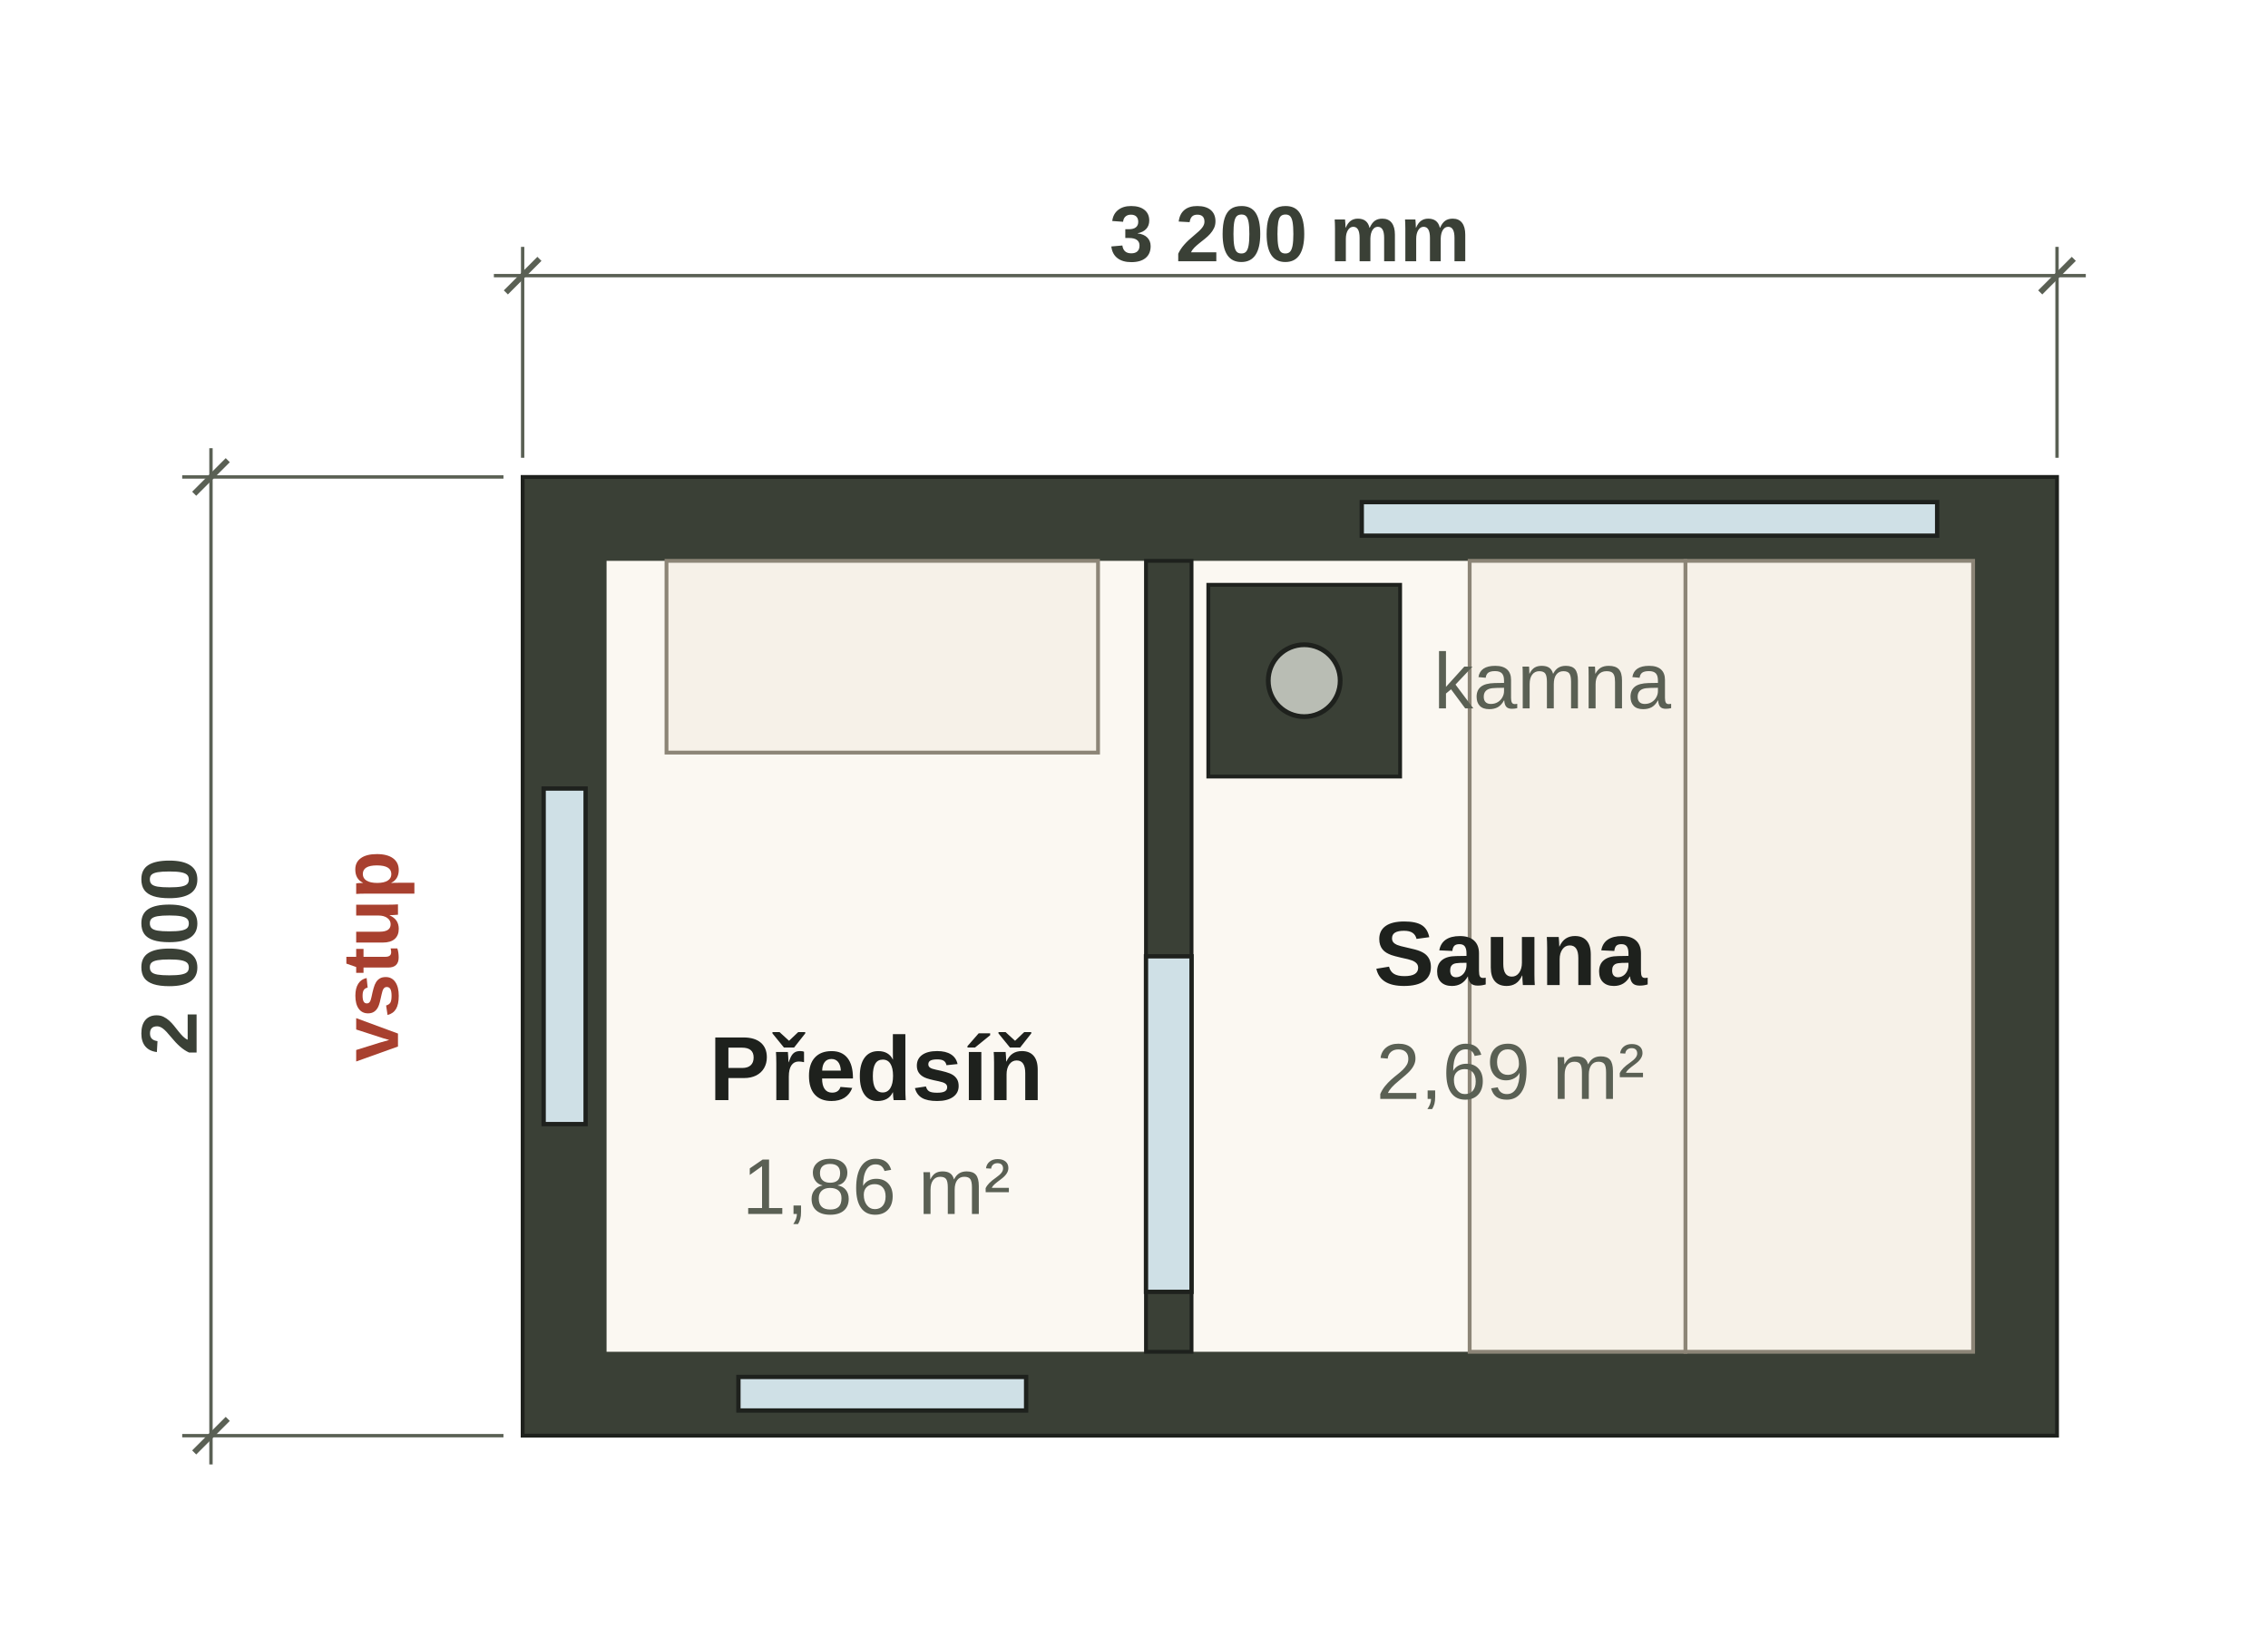
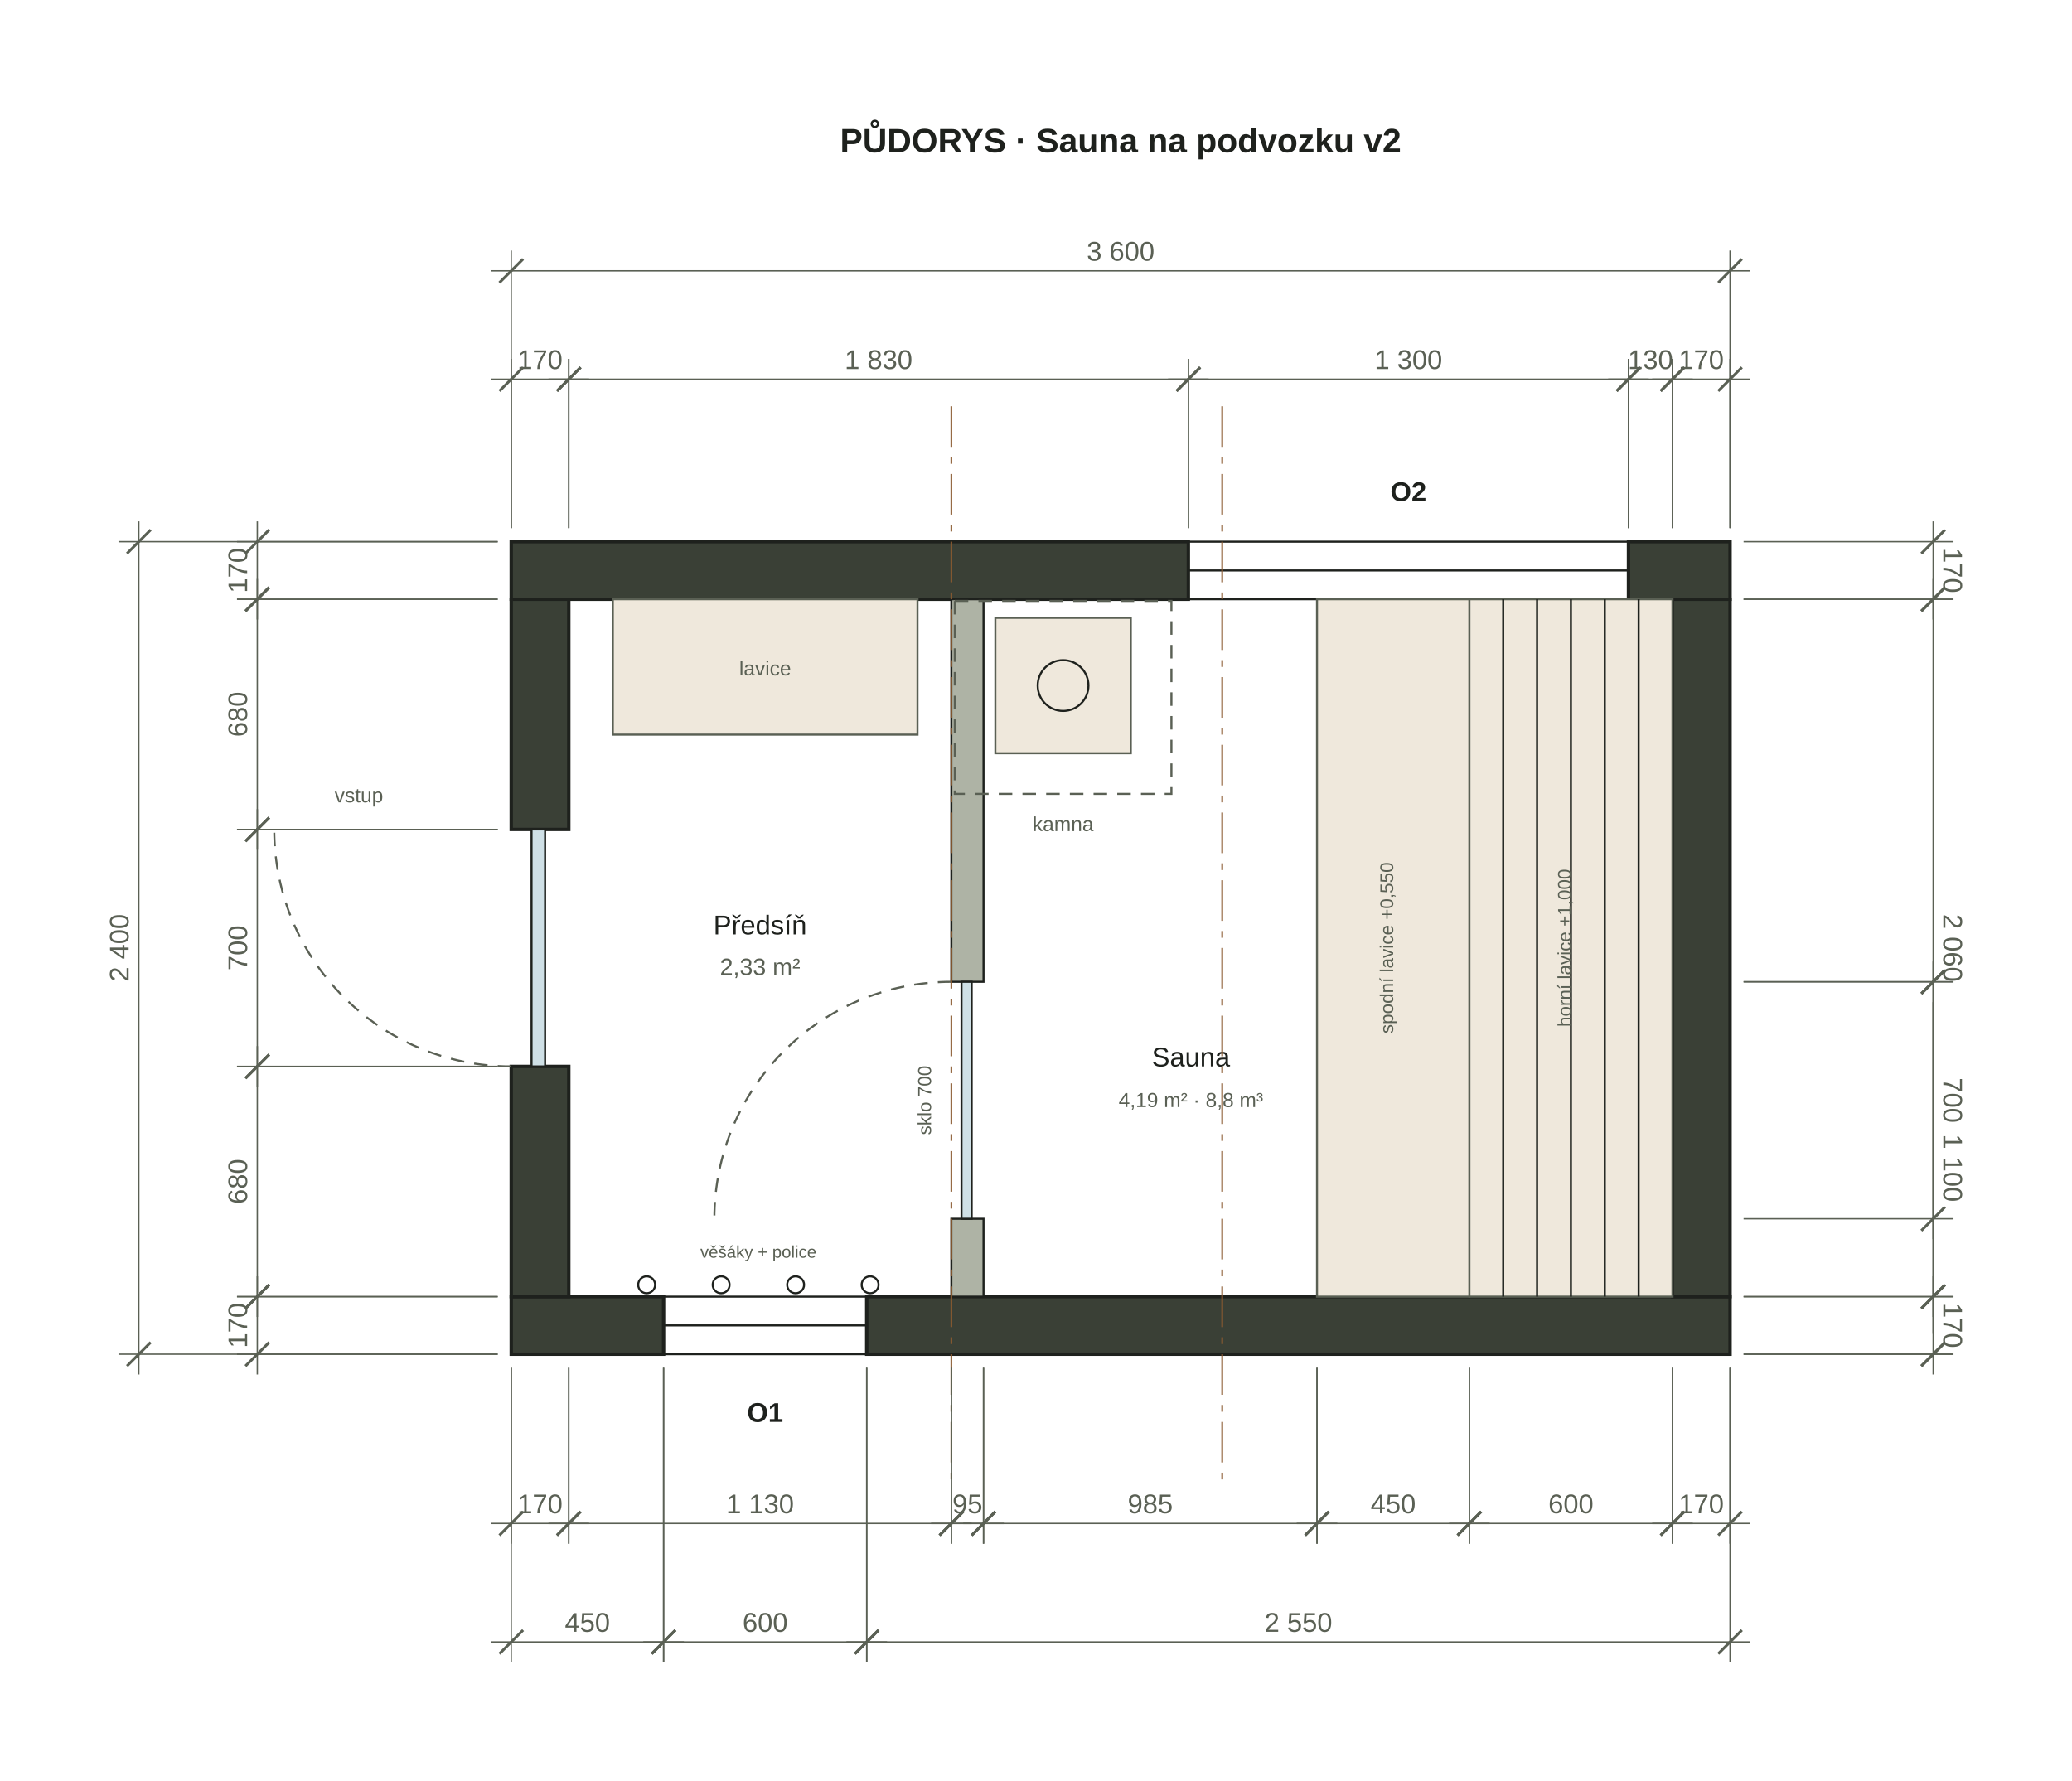
- <svg xmlns="http://www.w3.org/2000/svg" viewBox="-1090 -995 4730 3435" class="dwg" style="background:#FBF8F2" role="img" aria-label="">
+ <svg xmlns="http://www.w3.org/2000/svg" viewBox="-1510 -1600 6120 5260" width="122.4mm" height="105.2mm" class="dwg" role="img" aria-label="Sauna na podvozku v2 – Půdorys">
  <style>
- .ln{fill:none;stroke:#1E211D;stroke-width:22;stroke-linejoin:round}.thin{fill:none;stroke:#1E211D;stroke-width:9}
- .wall{fill:#3A4036;stroke:#1E211D;stroke-width:8}.body{fill:#E9DCC6;stroke:#1E211D;stroke-width:18}
- .roof{fill:#3A4036;stroke:#1E211D;stroke-width:12}.steel{fill:#B9BDB4;stroke:#1E211D;stroke-width:10}
- .wheel{fill:#2A2E28;stroke:#1E211D;stroke-width:8}.glass{fill:#CFE0E6;stroke:#1E211D;stroke-width:9}
- .fur{fill:#F6F1E8;stroke:#8C8577;stroke-width:8}.room{fill:#FBF8F2}
- .dim,.tick{fill:none;stroke:#5A6054;stroke-width:7}.tick{stroke-width:12}.grd{fill:none;stroke:#8C8577;stroke-width:12}
- .hl{fill:none;stroke:#A8402F;stroke-width:10;stroke-dasharray:70 45}
- text{font-family:Manrope,Arial,sans-serif;fill:#1E211D}.td{fill:#3A4036;font-weight:600}.tl{font-weight:700}
- .tm{fill:#5A6054}.tr{fill:#A8402F;font-weight:700}
+ .ln{fill:none;stroke:#1E211D;stroke-width:14}.thin{fill:none;stroke:#1E211D;stroke-width:6}
+ .cut{fill:#3A4036;stroke:#1E211D;stroke-width:10}.cutl{fill:#AEB3A5;stroke:#1E211D;stroke-width:6}
+ .steel{fill:#8A5A30;stroke:#1E211D;stroke-width:6}.wheel{fill:#2A2E28;stroke:#1E211D;stroke-width:6}
+ .glass{fill:#CFE0E6;stroke:#1E211D;stroke-width:6}.fur{fill:#EFE8DC;stroke:#5A6054;stroke-width:6}
+ .hid{fill:none;stroke:#5A6054;stroke-width:6;stroke-dasharray:40 30}.ax{fill:none;stroke:#8A5A30;stroke-width:5;stroke-dasharray:120 30 20 30}
+ .dim,.tick{fill:none;stroke:#5A6054;stroke-width:4}.tick{stroke-width:8}.lvl{fill:#1E211D}
+ .grd{fill:none;stroke:#1E211D;stroke-width:10}.lim{fill:none;stroke:#A8402F;stroke-width:6;stroke-dasharray:60 40}
+ text{font-family:Manrope,Arial,sans-serif;fill:#1E211D}.td{fill:#5A6054}.tl{font-weight:600}.tr{fill:#A8402F}
</style>
-   <rect class="wall" x="0" y="0" width="3200" height="2000" />
-   <rect class="room" x="175" y="175" width="2850" height="1650" />
-   <rect class="wall" x="1300" y="175" width="95" height="1650" />
-   <rect class="glass" x="1300" y="1000" width="95" height="700" />
-   <rect class="glass" x="43.8" y="650" width="87.5" height="700" />
-   <rect class="glass" x="450" y="1877.5" width="600" height="70" />
-   <rect class="glass" x="1750" y="52.5" width="1200" height="70" />
-   <rect class="fur" x="2425" y="175" width="600" height="1650" />
-   <rect class="fur" x="1975" y="175" width="450" height="1650" />
-   <rect class="wall" x="1430" y="225" width="400" height="400" />
-   <circle class="steel" cx="1630" cy="425" r="75" />
-   <rect class="fur" x="300" y="175" width="900" height="400" />
-   <text class="tl" x="2060" y="1060" font-size="190" text-anchor="middle">Sauna</text>
-   <text class="tm" x="2060" y="1297.5" font-size="165" text-anchor="middle">2,69 m²</text>
-   <text class="tl" x="737.5" y="1300" font-size="190" text-anchor="middle">Předsíň</text>
-   <text class="tm" x="737.5" y="1537.5" font-size="165" text-anchor="middle">1,86 m²</text>
-   <text class="tm" x="1900" y="482.8" font-size="165" text-anchor="start">kamna</text>
-   <text class="tr" x="-260" y="1000" font-size="165" text-anchor="middle" transform="rotate(-90 -260 1000)">vstup</text>
-   <line class="dim" x1="0" y1="-40" x2="0" y2="-480" />
-   <line class="dim" x1="3200" y1="-40" x2="3200" y2="-480" />
-   <line class="dim" x1="-60" y1="-420" x2="3260" y2="-420" />
-   <line class="tick" x1="-35" y1="-385" x2="35" y2="-455" />
-   <line class="tick" x1="3165" y1="-385" x2="3235" y2="-455" />
-   <text class="td" x="1600" y="-450" font-size="165" text-anchor="middle">3 200 mm</text>
-   <line class="dim" x1="-40" y1="0" x2="-710" y2="0" />
-   <line class="dim" x1="-40" y1="2000" x2="-710" y2="2000" />
-   <line class="dim" x1="-650" y1="-60" x2="-650" y2="2060" />
-   <line class="tick" x1="-685" y1="35" x2="-615" y2="-35" />
-   <line class="tick" x1="-685" y1="2035" x2="-615" y2="1965" />
-   <text class="td" x="-680" y="1000" font-size="165" text-anchor="middle" transform="rotate(-90 -680 1000)">2 000</text>
+   <rect class="cut" x="0" y="0" width="2000" height="170" />
+   <rect class="thin" x="2000" y="0" width="1300" height="170" />
+   <line class="thin" x1="2000" y1="85" x2="3300" y2="85" />
+   <text class="tl" x="2650" y="-120" font-size="80" text-anchor="middle">O2</text>
+   <rect class="cut" x="3300" y="0" width="300" height="170" />
+   <rect class="cut" x="0" y="2230" width="450" height="170" />
+   <rect class="thin" x="450" y="2230" width="600" height="170" />
+   <line class="thin" x1="450" y1="2315" x2="1050" y2="2315" />
+   <text class="tl" x="750" y="2600" font-size="80" text-anchor="middle">O1</text>
+   <rect class="cut" x="1050" y="2230" width="2550" height="170" />
+   <rect class="cut" x="0" y="170" width="170" height="680" />
+   <rect class="cut" x="0" y="1550" width="170" height="680" />
+   <rect class="glass" x="60" y="850" width="40" height="700" />
+   <path class="hid" d="M 0 1550 A 700 700 0 0 1 -700 850" />
+   <text class="td" x="-450" y="770" font-size="60" text-anchor="middle">vstup</text>
+   <rect class="cut" x="3430" y="170" width="170" height="2060" />
+   <rect class="cutl" x="1300" y="170" width="95" height="1130" />
+   <rect class="cutl" x="1300" y="2000" width="95" height="230" />
+   <rect class="glass" x="1330" y="1300" width="30" height="700" />
+   <path class="hid" d="M 1300 1300 A 700 700 0 0 0 600 2000" />
+   <text class="td" x="1240" y="1650" font-size="55" text-anchor="middle" transform="rotate(-90 1240 1650)">sklo 700</text>
+   <rect class="fur" x="2830" y="170" width="600" height="2060" />
+   <line class="thin" x1="2930" y1="170" x2="2930" y2="2230" />
+   <line class="thin" x1="3030" y1="170" x2="3030" y2="2230" />
+   <line class="thin" x1="3130" y1="170" x2="3130" y2="2230" />
+   <line class="thin" x1="3230" y1="170" x2="3230" y2="2230" />
+   <line class="thin" x1="3330" y1="170" x2="3330" y2="2230" />
+   <text class="td" x="3130" y="1200" font-size="55" text-anchor="middle" transform="rotate(-90 3130 1200)">horní lavice +1,000</text>
+   <rect class="fur" x="2380" y="170" width="450" height="2060" />
+   <text class="td" x="2605" y="1200" font-size="55" text-anchor="middle" transform="rotate(-90 2605 1200)">spodní lavice +0,550</text>
+   <rect class="hid" x="1310" y="175" width="640" height="570" />
+   <rect class="fur" x="1430" y="225" width="400" height="400" />
+   <circle class="thin" cx="1630" cy="425" r="75" />
+   <text class="td" x="1630" y="855" font-size="60" text-anchor="middle">kamna</text>
+   <rect class="fur" x="300" y="170" width="900" height="400" />
+   <text class="td" x="750" y="395" font-size="60" text-anchor="middle">lavice</text>
+   <circle class="thin" cx="400" cy="2195" r="25" />
+   <circle class="thin" cx="620" cy="2195" r="25" />
+   <circle class="thin" cx="840" cy="2195" r="25" />
+   <circle class="thin" cx="1060" cy="2195" r="25" />
+   <text class="td" x="730" y="2115" font-size="50" text-anchor="middle">věšáky + police</text>
+   <text class="t" x="735" y="1160" font-size="80" text-anchor="middle">Předsíň</text>
+   <text class="td" x="735" y="1280" font-size="70" text-anchor="middle">2,33 m²</text>
+   <text class="t" x="2007.5" y="1550" font-size="80" text-anchor="middle">Sauna</text>
+   <text class="td" x="2007.5" y="1670" font-size="60" text-anchor="middle">4,19 m² · 8,8 m³</text>
+   <line class="ax" x1="1300" y1="-400" x2="1300" y2="2800" />
+   <line class="ax" x1="2100" y1="-400" x2="2100" y2="2800" />
+   <line class="dim" x1="0" y1="-40" x2="0" y2="-860" />
+   <line class="dim" x1="3600" y1="-40" x2="3600" y2="-860" />
+   <line class="dim" x1="-60" y1="-800" x2="3660" y2="-800" />
+   <line class="tick" x1="-35" y1="-765" x2="35" y2="-835" />
+   <line class="tick" x1="3565" y1="-765" x2="3635" y2="-835" />
+   <text class="td" x="1800" y="-830" font-size="80" text-anchor="middle">3 600</text>
+   <line class="dim" x1="0" y1="-40" x2="0" y2="-540" />
+   <line class="dim" x1="170" y1="-40" x2="170" y2="-540" />
+   <line class="dim" x1="-60" y1="-480" x2="230" y2="-480" />
+   <line class="tick" x1="-35" y1="-445" x2="35" y2="-515" />
+   <line class="tick" x1="135" y1="-445" x2="205" y2="-515" />
+   <text class="td" x="85" y="-510" font-size="80" text-anchor="middle">170</text>
+   <line class="dim" x1="170" y1="-40" x2="170" y2="-540" />
+   <line class="dim" x1="2000" y1="-40" x2="2000" y2="-540" />
+   <line class="dim" x1="110" y1="-480" x2="2060" y2="-480" />
+   <line class="tick" x1="135" y1="-445" x2="205" y2="-515" />
+   <line class="tick" x1="1965" y1="-445" x2="2035" y2="-515" />
+   <text class="td" x="1085" y="-510" font-size="80" text-anchor="middle">1 830</text>
+   <line class="dim" x1="2000" y1="-40" x2="2000" y2="-540" />
+   <line class="dim" x1="3300" y1="-40" x2="3300" y2="-540" />
+   <line class="dim" x1="1940" y1="-480" x2="3360" y2="-480" />
+   <line class="tick" x1="1965" y1="-445" x2="2035" y2="-515" />
+   <line class="tick" x1="3265" y1="-445" x2="3335" y2="-515" />
+   <text class="td" x="2650" y="-510" font-size="80" text-anchor="middle">1 300</text>
+   <line class="dim" x1="3300" y1="-40" x2="3300" y2="-540" />
+   <line class="dim" x1="3430" y1="-40" x2="3430" y2="-540" />
+   <line class="dim" x1="3240" y1="-480" x2="3490" y2="-480" />
+   <line class="tick" x1="3265" y1="-445" x2="3335" y2="-515" />
+   <line class="tick" x1="3395" y1="-445" x2="3465" y2="-515" />
+   <text class="td" x="3365" y="-510" font-size="80" text-anchor="middle">130</text>
+   <line class="dim" x1="3430" y1="-40" x2="3430" y2="-540" />
+   <line class="dim" x1="3600" y1="-40" x2="3600" y2="-540" />
+   <line class="dim" x1="3370" y1="-480" x2="3660" y2="-480" />
+   <line class="tick" x1="3395" y1="-445" x2="3465" y2="-515" />
+   <line class="tick" x1="3565" y1="-445" x2="3635" y2="-515" />
+   <text class="td" x="3515" y="-510" font-size="80" text-anchor="middle">170</text>
+   <line class="dim" x1="0" y1="2440" x2="0" y2="2960" />
+   <line class="dim" x1="170" y1="2440" x2="170" y2="2960" />
+   <line class="dim" x1="-60" y1="2900" x2="230" y2="2900" />
+   <line class="tick" x1="-35" y1="2935" x2="35" y2="2865" />
+   <line class="tick" x1="135" y1="2935" x2="205" y2="2865" />
+   <text class="td" x="85" y="2870" font-size="80" text-anchor="middle">170</text>
+   <line class="dim" x1="170" y1="2440" x2="170" y2="2960" />
+   <line class="dim" x1="1300" y1="2440" x2="1300" y2="2960" />
+   <line class="dim" x1="110" y1="2900" x2="1360" y2="2900" />
+   <line class="tick" x1="135" y1="2935" x2="205" y2="2865" />
+   <line class="tick" x1="1265" y1="2935" x2="1335" y2="2865" />
+   <text class="td" x="735" y="2870" font-size="80" text-anchor="middle">1 130</text>
+   <line class="dim" x1="1300" y1="2440" x2="1300" y2="2960" />
+   <line class="dim" x1="1395" y1="2440" x2="1395" y2="2960" />
+   <line class="dim" x1="1240" y1="2900" x2="1455" y2="2900" />
+   <line class="tick" x1="1265" y1="2935" x2="1335" y2="2865" />
+   <line class="tick" x1="1360" y1="2935" x2="1430" y2="2865" />
+   <text class="td" x="1347.5" y="2870" font-size="80" text-anchor="middle">95</text>
+   <line class="dim" x1="1395" y1="2440" x2="1395" y2="2960" />
+   <line class="dim" x1="2380" y1="2440" x2="2380" y2="2960" />
+   <line class="dim" x1="1335" y1="2900" x2="2440" y2="2900" />
+   <line class="tick" x1="1360" y1="2935" x2="1430" y2="2865" />
+   <line class="tick" x1="2345" y1="2935" x2="2415" y2="2865" />
+   <text class="td" x="1887.5" y="2870" font-size="80" text-anchor="middle">985</text>
+   <line class="dim" x1="2380" y1="2440" x2="2380" y2="2960" />
+   <line class="dim" x1="2830" y1="2440" x2="2830" y2="2960" />
+   <line class="dim" x1="2320" y1="2900" x2="2890" y2="2900" />
+   <line class="tick" x1="2345" y1="2935" x2="2415" y2="2865" />
+   <line class="tick" x1="2795" y1="2935" x2="2865" y2="2865" />
+   <text class="td" x="2605" y="2870" font-size="80" text-anchor="middle">450</text>
+   <line class="dim" x1="2830" y1="2440" x2="2830" y2="2960" />
+   <line class="dim" x1="3430" y1="2440" x2="3430" y2="2960" />
+   <line class="dim" x1="2770" y1="2900" x2="3490" y2="2900" />
+   <line class="tick" x1="2795" y1="2935" x2="2865" y2="2865" />
+   <line class="tick" x1="3395" y1="2935" x2="3465" y2="2865" />
+   <text class="td" x="3130" y="2870" font-size="80" text-anchor="middle">600</text>
+   <line class="dim" x1="3430" y1="2440" x2="3430" y2="2960" />
+   <line class="dim" x1="3600" y1="2440" x2="3600" y2="2960" />
+   <line class="dim" x1="3370" y1="2900" x2="3660" y2="2900" />
+   <line class="tick" x1="3395" y1="2935" x2="3465" y2="2865" />
+   <line class="tick" x1="3565" y1="2935" x2="3635" y2="2865" />
+   <text class="td" x="3515" y="2870" font-size="80" text-anchor="middle">170</text>
+   <line class="dim" x1="0" y1="2440" x2="0" y2="3310" />
+   <line class="dim" x1="450" y1="2440" x2="450" y2="3310" />
+   <line class="dim" x1="-60" y1="3250" x2="510" y2="3250" />
+   <line class="tick" x1="-35" y1="3285" x2="35" y2="3215" />
+   <line class="tick" x1="415" y1="3285" x2="485" y2="3215" />
+   <text class="td" x="225" y="3220" font-size="80" text-anchor="middle">450</text>
+   <line class="dim" x1="450" y1="2440" x2="450" y2="3310" />
+   <line class="dim" x1="1050" y1="2440" x2="1050" y2="3310" />
+   <line class="dim" x1="390" y1="3250" x2="1110" y2="3250" />
+   <line class="tick" x1="415" y1="3285" x2="485" y2="3215" />
+   <line class="tick" x1="1015" y1="3285" x2="1085" y2="3215" />
+   <text class="td" x="750" y="3220" font-size="80" text-anchor="middle">600</text>
+   <line class="dim" x1="1050" y1="2440" x2="1050" y2="3310" />
+   <line class="dim" x1="3600" y1="2440" x2="3600" y2="3310" />
+   <line class="dim" x1="990" y1="3250" x2="3660" y2="3250" />
+   <line class="tick" x1="1015" y1="3285" x2="1085" y2="3215" />
+   <line class="tick" x1="3565" y1="3285" x2="3635" y2="3215" />
+   <text class="td" x="2325" y="3220" font-size="80" text-anchor="middle">2 550</text>
+   <line class="dim" x1="-40" y1="0" x2="-1160" y2="0" />
+   <line class="dim" x1="-40" y1="2400" x2="-1160" y2="2400" />
+   <line class="dim" x1="-1100" y1="-60" x2="-1100" y2="2460" />
+   <line class="tick" x1="-1135" y1="35" x2="-1065" y2="-35" />
+   <line class="tick" x1="-1135" y1="2435" x2="-1065" y2="2365" />
+   <text class="td" x="-1130" y="1200" font-size="80" text-anchor="middle" transform="rotate(-90 -1130 1200)">2 400</text>
+   <line class="dim" x1="-40" y1="0" x2="-810" y2="0" />
+   <line class="dim" x1="-40" y1="170" x2="-810" y2="170" />
+   <line class="dim" x1="-750" y1="-60" x2="-750" y2="230" />
+   <line class="tick" x1="-785" y1="35" x2="-715" y2="-35" />
+   <line class="tick" x1="-785" y1="205" x2="-715" y2="135" />
+   <text class="td" x="-780" y="85" font-size="80" text-anchor="middle" transform="rotate(-90 -780 85)">170</text>
+   <line class="dim" x1="-40" y1="170" x2="-810" y2="170" />
+   <line class="dim" x1="-40" y1="850" x2="-810" y2="850" />
+   <line class="dim" x1="-750" y1="110" x2="-750" y2="910" />
+   <line class="tick" x1="-785" y1="205" x2="-715" y2="135" />
+   <line class="tick" x1="-785" y1="885" x2="-715" y2="815" />
+   <text class="td" x="-780" y="510" font-size="80" text-anchor="middle" transform="rotate(-90 -780 510)">680</text>
+   <line class="dim" x1="-40" y1="850" x2="-810" y2="850" />
+   <line class="dim" x1="-40" y1="1550" x2="-810" y2="1550" />
+   <line class="dim" x1="-750" y1="790" x2="-750" y2="1610" />
+   <line class="tick" x1="-785" y1="885" x2="-715" y2="815" />
+   <line class="tick" x1="-785" y1="1585" x2="-715" y2="1515" />
+   <text class="td" x="-780" y="1200" font-size="80" text-anchor="middle" transform="rotate(-90 -780 1200)">700</text>
+   <line class="dim" x1="-40" y1="1550" x2="-810" y2="1550" />
+   <line class="dim" x1="-40" y1="2230" x2="-810" y2="2230" />
+   <line class="dim" x1="-750" y1="1490" x2="-750" y2="2290" />
+   <line class="tick" x1="-785" y1="1585" x2="-715" y2="1515" />
+   <line class="tick" x1="-785" y1="2265" x2="-715" y2="2195" />
+   <text class="td" x="-780" y="1890" font-size="80" text-anchor="middle" transform="rotate(-90 -780 1890)">680</text>
+   <line class="dim" x1="-40" y1="2230" x2="-810" y2="2230" />
+   <line class="dim" x1="-40" y1="2400" x2="-810" y2="2400" />
+   <line class="dim" x1="-750" y1="2170" x2="-750" y2="2460" />
+   <line class="tick" x1="-785" y1="2265" x2="-715" y2="2195" />
+   <line class="tick" x1="-785" y1="2435" x2="-715" y2="2365" />
+   <text class="td" x="-780" y="2315" font-size="80" text-anchor="middle" transform="rotate(-90 -780 2315)">170</text>
+   <line class="dim" x1="3640" y1="0" x2="4260" y2="0" />
+   <line class="dim" x1="3640" y1="170" x2="4260" y2="170" />
+   <line class="dim" x1="4200" y1="-60" x2="4200" y2="230" />
+   <line class="tick" x1="4165" y1="35" x2="4235" y2="-35" />
+   <line class="tick" x1="4165" y1="205" x2="4235" y2="135" />
+   <text class="td" x="4230" y="85" font-size="80" text-anchor="middle" transform="rotate(90 4230 85)">170</text>
+   <line class="dim" x1="3640" y1="170" x2="4260" y2="170" />
+   <line class="dim" x1="3640" y1="2230" x2="4260" y2="2230" />
+   <line class="dim" x1="4200" y1="110" x2="4200" y2="2290" />
+   <line class="tick" x1="4165" y1="205" x2="4235" y2="135" />
+   <line class="tick" x1="4165" y1="2265" x2="4235" y2="2195" />
+   <text class="td" x="4230" y="1200" font-size="80" text-anchor="middle" transform="rotate(90 4230 1200)">2 060</text>
+   <line class="dim" x1="3640" y1="2230" x2="4260" y2="2230" />
+   <line class="dim" x1="3640" y1="2400" x2="4260" y2="2400" />
+   <line class="dim" x1="4200" y1="2170" x2="4200" y2="2460" />
+   <line class="tick" x1="4165" y1="2265" x2="4235" y2="2195" />
+   <line class="tick" x1="4165" y1="2435" x2="4235" y2="2365" />
+   <text class="td" x="4230" y="2315" font-size="80" text-anchor="middle" transform="rotate(90 4230 2315)">170</text>
+   <line class="dim" x1="3640" y1="2400" x2="4260" y2="2400" />
+   <line class="dim" x1="3640" y1="1300" x2="4260" y2="1300" />
+   <line class="dim" x1="4200" y1="2340" x2="4200" y2="1360" />
+   <line class="tick" x1="4165" y1="2435" x2="4235" y2="2365" />
+   <line class="tick" x1="4165" y1="1335" x2="4235" y2="1265" />
+   <text class="td" x="4230" y="1850" font-size="80" text-anchor="middle" transform="rotate(90 4230 1850)">1 100</text>
+   <line class="dim" x1="3640" y1="1300" x2="4260" y2="1300" />
+   <line class="dim" x1="3640" y1="2000" x2="4260" y2="2000" />
+   <line class="dim" x1="4200" y1="1240" x2="4200" y2="2060" />
+   <line class="tick" x1="4165" y1="1335" x2="4235" y2="1265" />
+   <line class="tick" x1="4165" y1="2035" x2="4235" y2="1965" />
+   <text class="td" x="4230" y="1650" font-size="80" text-anchor="middle" transform="rotate(90 4230 1650)">700</text>
+   <text class="tl" x="1800" y="-1150" font-size="100" text-anchor="middle">PŮDORYS · Sauna na podvozku v2</text>
</svg>
